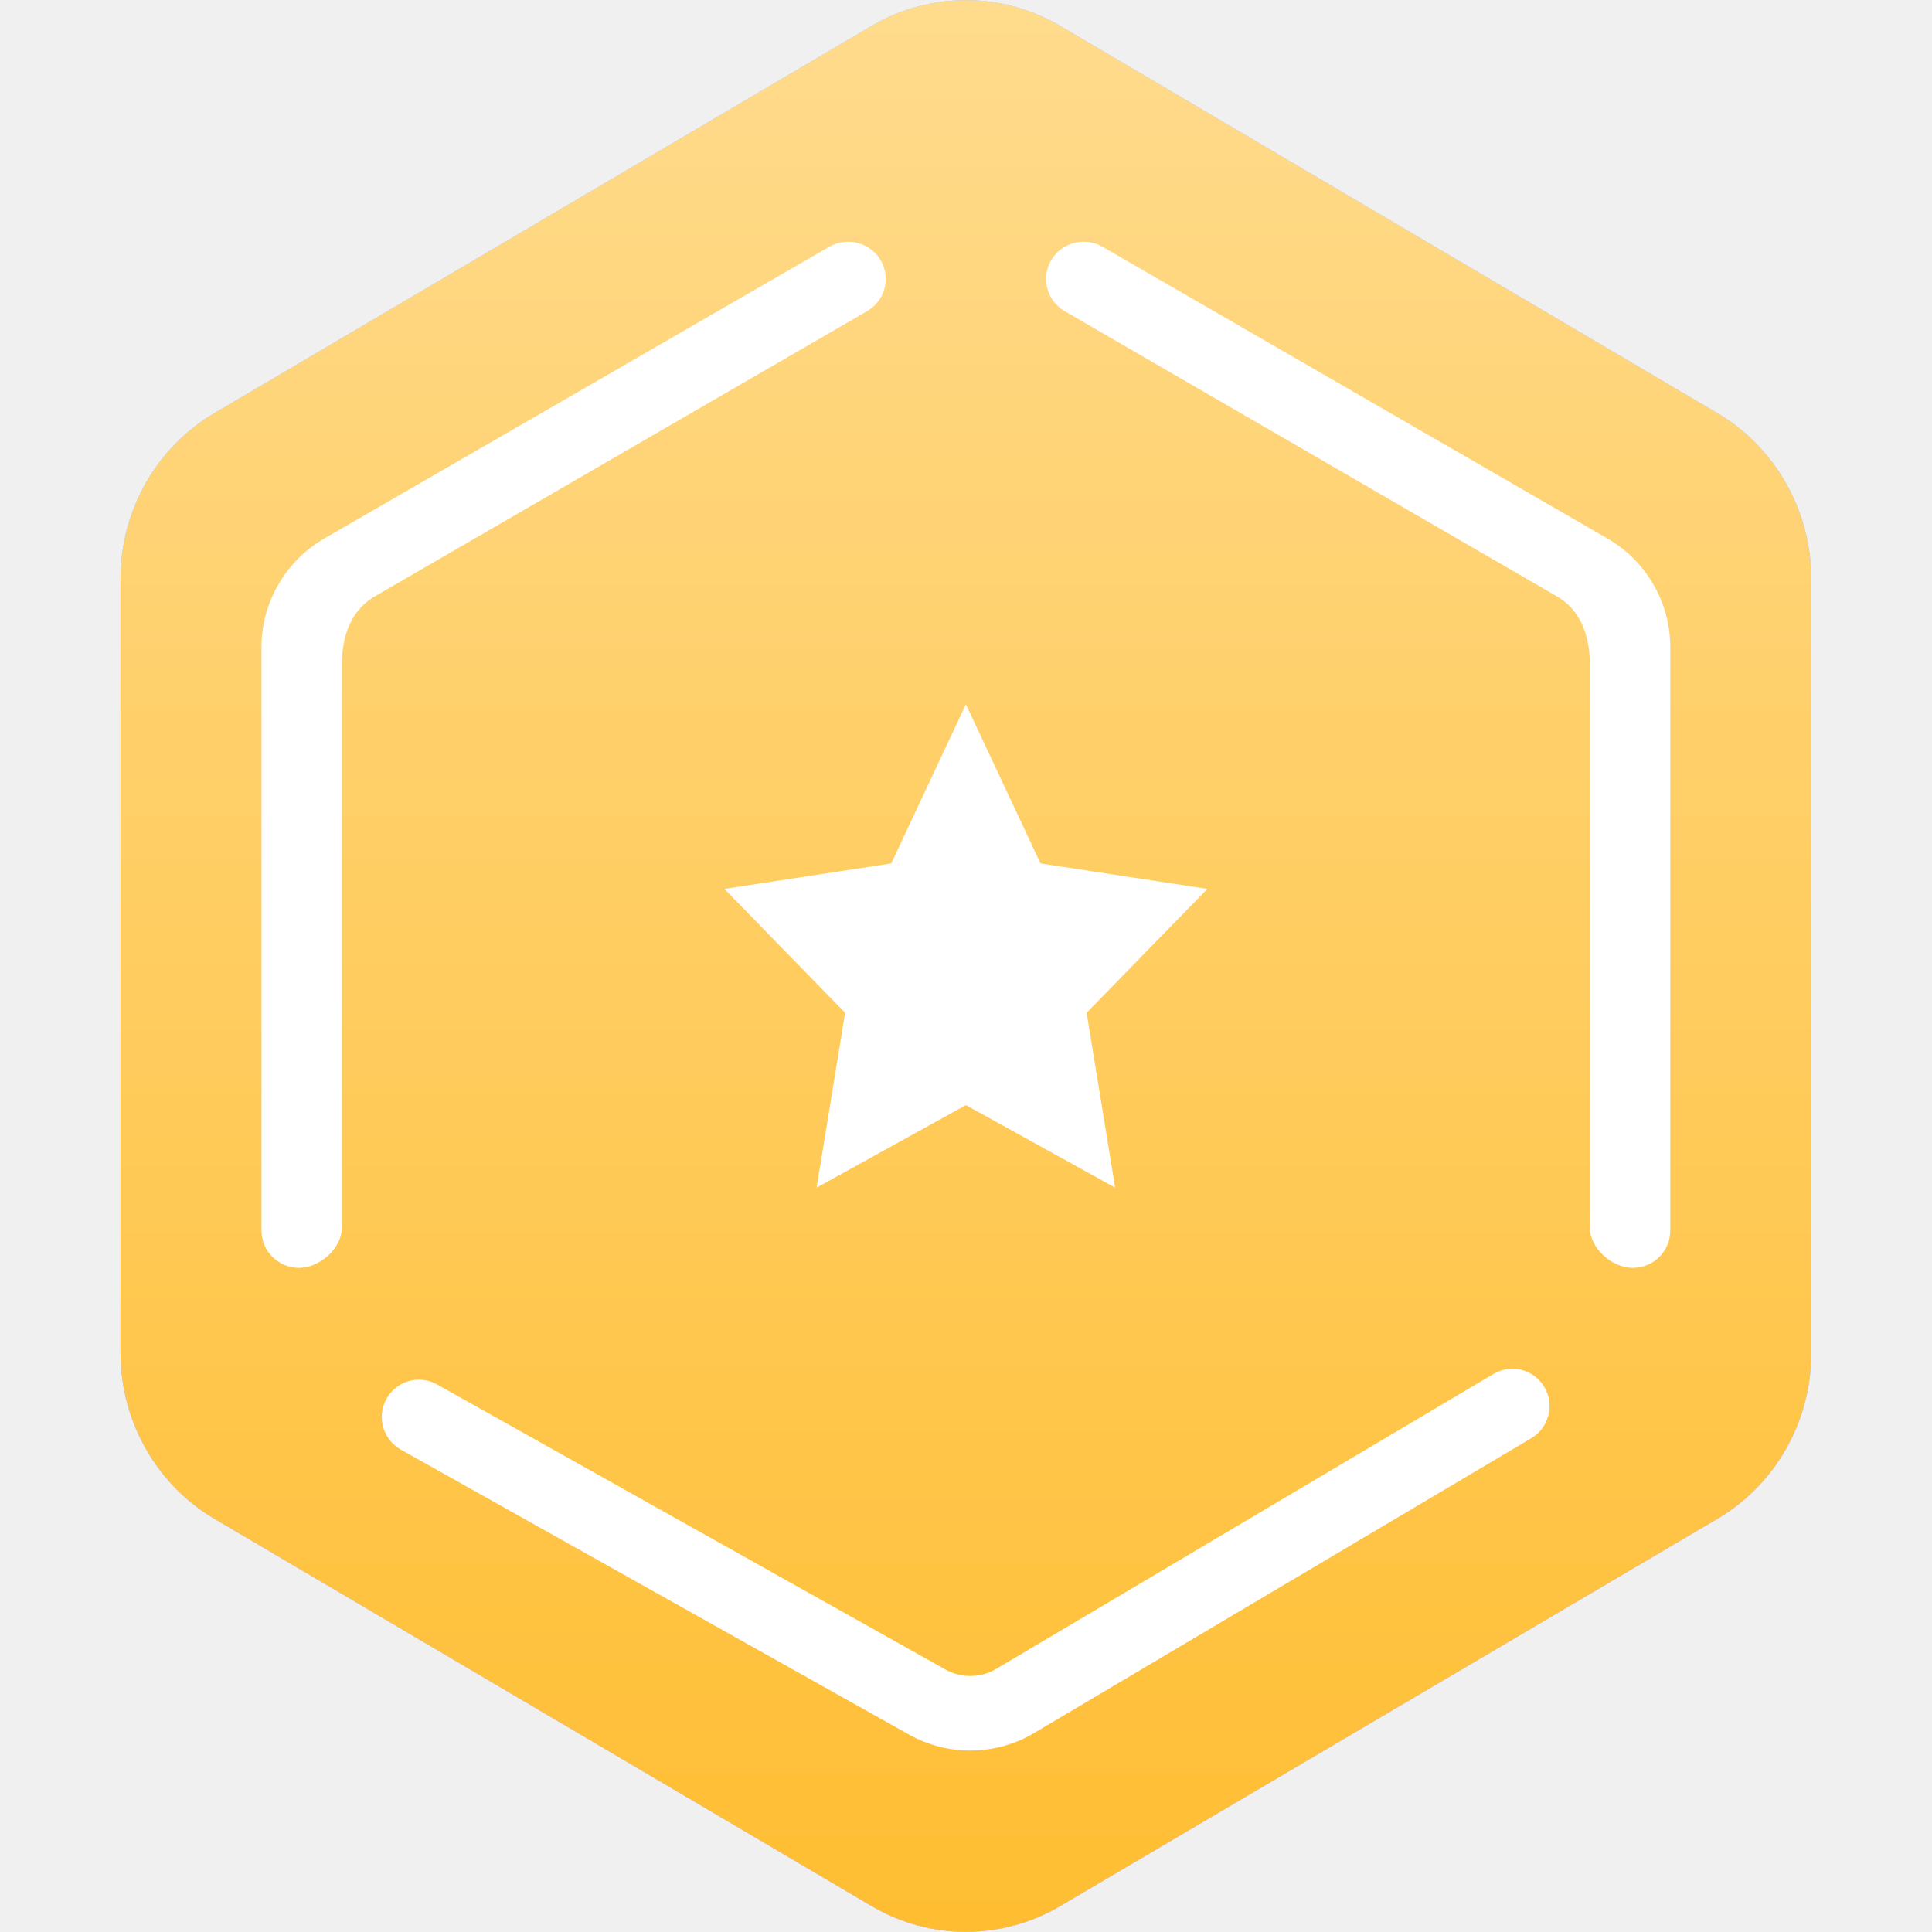
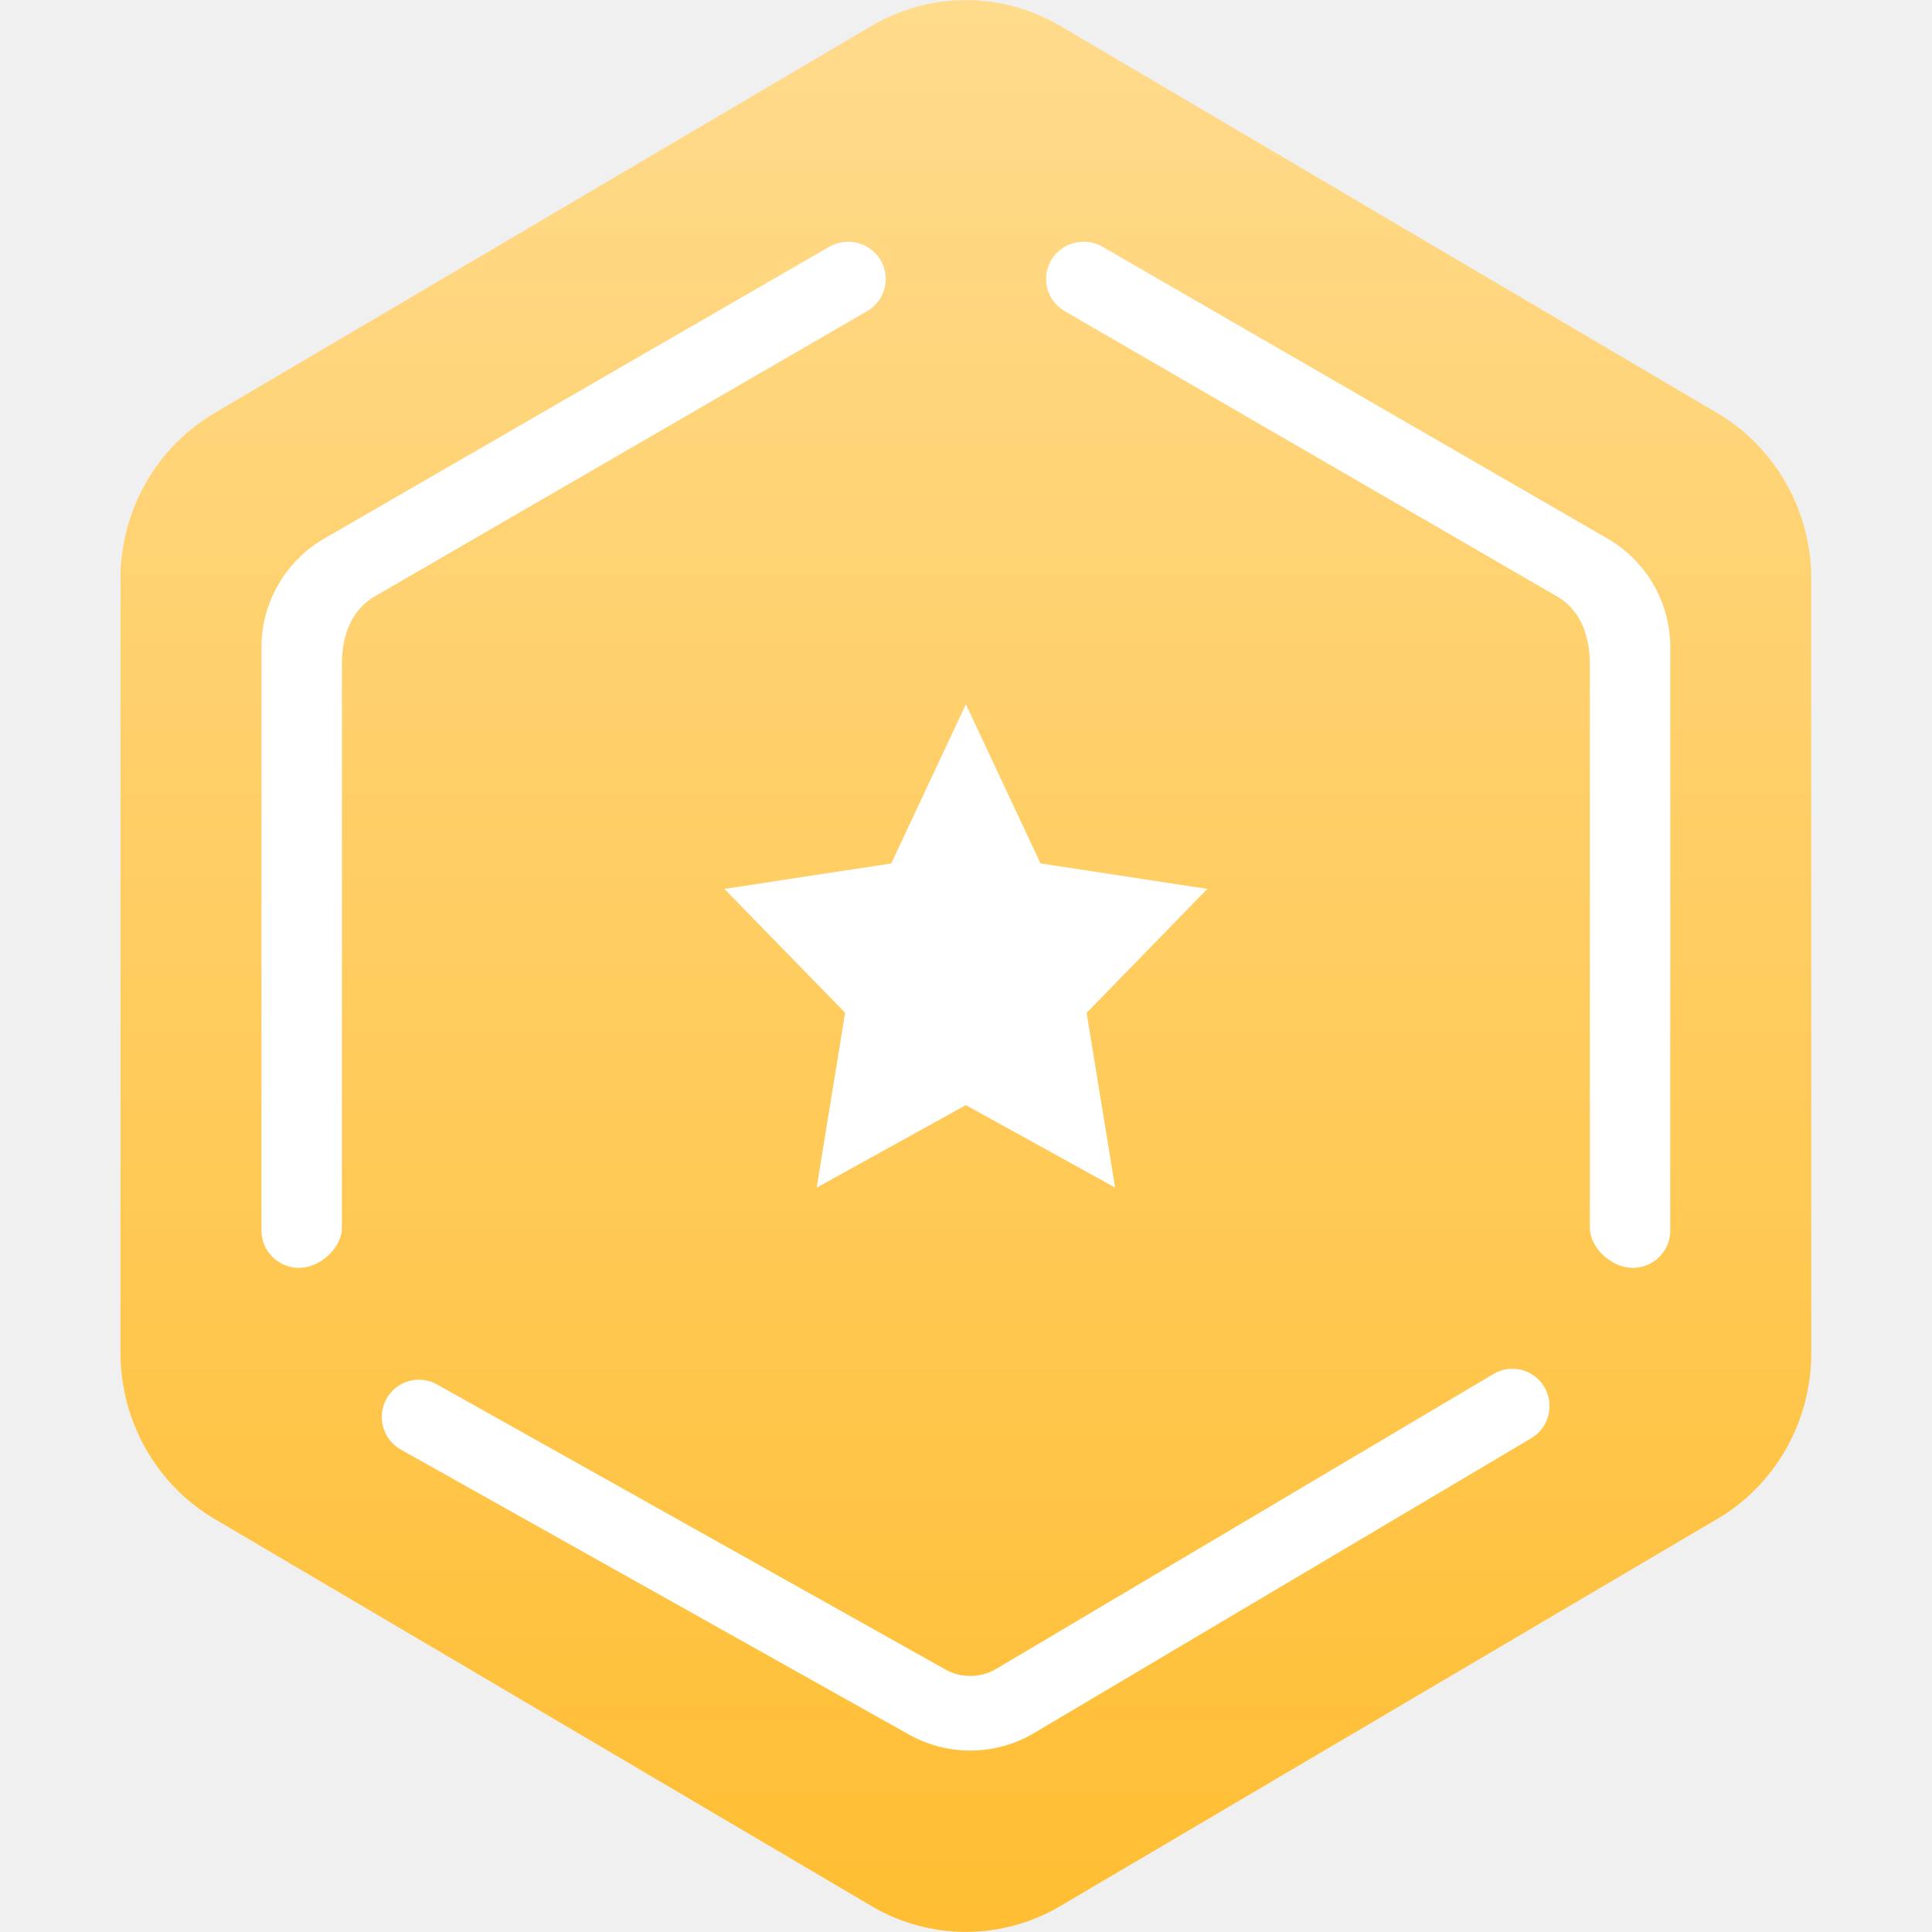
<svg xmlns="http://www.w3.org/2000/svg" version="1.1" width="32" height="32" viewBox="0 0 32 32">
  <defs>
-     <linearGradient id="gradient1" gradientUnits="userSpaceOnUse" x1="50.000%" y1="0.000%" x2="50.000%" y2="100.000%">
+     <linearGradient id="gradient1" x1="50.000%" y1="0.000%" x2="50.000%" y2="100.000%">
      <stop offset="0%" stop-color="#FFDB8D" />
      <stop offset="100%" stop-color="#FFBE32" />
    </linearGradient>
-     <filter id="bg-fx" filterUnits="userSpaceOnUse">
-       <feFlood flood-color="#5BB8FF" />
-       <feComposite operator="in" in2="SourceAlpha" result="sourceFill" />
-       <feBlend mode="normal" in="SourceGraphic" in2="sourceFill" result="gradientFill" />
-     </filter>
  </defs>
  <g id="icon_rank_07_act">
-     <path id="bg" d="M29.553,7.953 C29.281,7.494 28.899,7.110 28.447,6.844 C28.447,6.844 17.561,0.429 17.561,0.429 C17.086,0.149 16.546,0.002 15.998,0.002 C15.450,0.002 14.910,0.149 14.436,0.429 C14.436,0.429 3.550,6.844 3.550,6.844 C3.079,7.121 2.686,7.522 2.413,8.002 C2.141,8.482 1.996,9.030 1.996,9.585 C1.996,9.585 1.996,22.415 1.996,22.415 C1.996,22.988 2.151,23.552 2.444,24.047 C2.715,24.506 3.098,24.890 3.550,25.156 C3.550,25.156 14.436,31.571 14.436,31.571 C14.910,31.851 15.450,31.998 15.998,31.998 C16.546,31.998 17.086,31.851 17.561,31.571 C17.561,31.571 28.447,25.156 28.447,25.156 C28.918,24.879 29.311,24.478 29.583,23.998 C29.856,23.518 30.000,22.970 30.000,22.415 C30.000,22.415 30.000,9.585 30.000,9.585 C30.000,9.012 29.846,8.448 29.553,7.953 z" fill="url(#gradient1)" filter="url(#bg-fx)" />
+     <path id="bg" d="M29.553,7.953 C29.281,7.494 28.899,7.110 28.447,6.844 C28.447,6.844 17.561,0.429 17.561,0.429 C17.086,0.149 16.546,0.002 15.998,0.002 C15.450,0.002 14.910,0.149 14.436,0.429 C14.436,0.429 3.550,6.844 3.550,6.844 C3.079,7.121 2.686,7.522 2.413,8.002 C2.141,8.482 1.996,9.030 1.996,9.585 C1.996,9.585 1.996,22.415 1.996,22.415 C1.996,22.988 2.151,23.552 2.444,24.047 C2.715,24.506 3.098,24.890 3.550,25.156 C3.550,25.156 14.436,31.571 14.436,31.571 C14.910,31.851 15.450,31.998 15.998,31.998 C16.546,31.998 17.086,31.851 17.561,31.571 C17.561,31.571 28.447,25.156 28.447,25.156 C28.918,24.879 29.311,24.478 29.583,23.998 C29.856,23.518 30.000,22.970 30.000,22.415 C30.000,22.415 30.000,9.585 30.000,9.585 C30.000,9.012 29.846,8.448 29.553,7.953 z" fill="url(#gradient1)" />
    <path id="beam" d="M27.043,21.000 C26.699,21.000 26.333,20.674 26.333,20.333 C26.333,20.333 26.333,11.000 26.333,11.000 C26.333,10.523 26.174,10.085 25.759,9.861 C24.391,9.068 17.635,5.154 17.635,5.154 C17.338,4.982 17.238,4.605 17.411,4.310 C17.584,4.016 17.965,3.916 18.262,4.088 C18.262,4.088 26.627,8.921 26.627,8.921 C26.929,9.095 27.184,9.346 27.366,9.647 C27.562,9.972 27.665,10.342 27.665,10.717 C27.665,10.717 27.665,20.383 27.665,20.383 C27.665,20.724 27.387,21.000 27.043,21.000 zM17.998,16.775 L18.470,19.671 L15.998,18.304 L13.526,19.671 L13.998,16.775 L11.998,14.723 L14.762,14.301 L15.998,11.665 L17.234,14.301 L19.998,14.723 L17.998,16.775 zM14.361,5.154 C14.361,5.154 7.606,9.068 6.237,9.861 C5.822,10.085 5.663,10.523 5.663,11.000 C5.663,11.000 5.663,20.333 5.663,20.333 C5.663,20.674 5.297,21.000 4.954,21.000 C4.610,21.000 4.331,20.724 4.331,20.383 C4.331,20.383 4.331,10.717 4.331,10.717 C4.331,10.342 4.434,9.972 4.631,9.647 C4.812,9.346 5.067,9.095 5.369,8.921 C5.369,8.921 13.734,4.088 13.734,4.088 C14.032,3.916 14.412,4.016 14.586,4.310 C14.759,4.605 14.658,4.982 14.361,5.154 zM7.239,22.931 C7.239,22.931 15.657,27.651 15.657,27.651 C15.790,27.726 15.943,27.765 16.097,27.759 C16.239,27.754 16.377,27.715 16.495,27.645 C16.495,27.645 24.737,22.757 24.737,22.757 C25.030,22.583 25.407,22.681 25.580,22.975 C25.753,23.269 25.656,23.647 25.363,23.821 C25.363,23.821 17.122,28.708 17.122,28.708 C16.826,28.884 16.483,28.983 16.133,28.994 C16.113,28.994 16.092,28.995 16.072,28.995 C15.715,28.995 15.366,28.904 15.056,28.730 C15.056,28.730 6.639,24.010 6.639,24.010 C6.342,23.843 6.236,23.467 6.401,23.169 C6.567,22.871 6.942,22.764 7.239,22.931 z" fill="#FFFFFF" />
  </g>
</svg>
